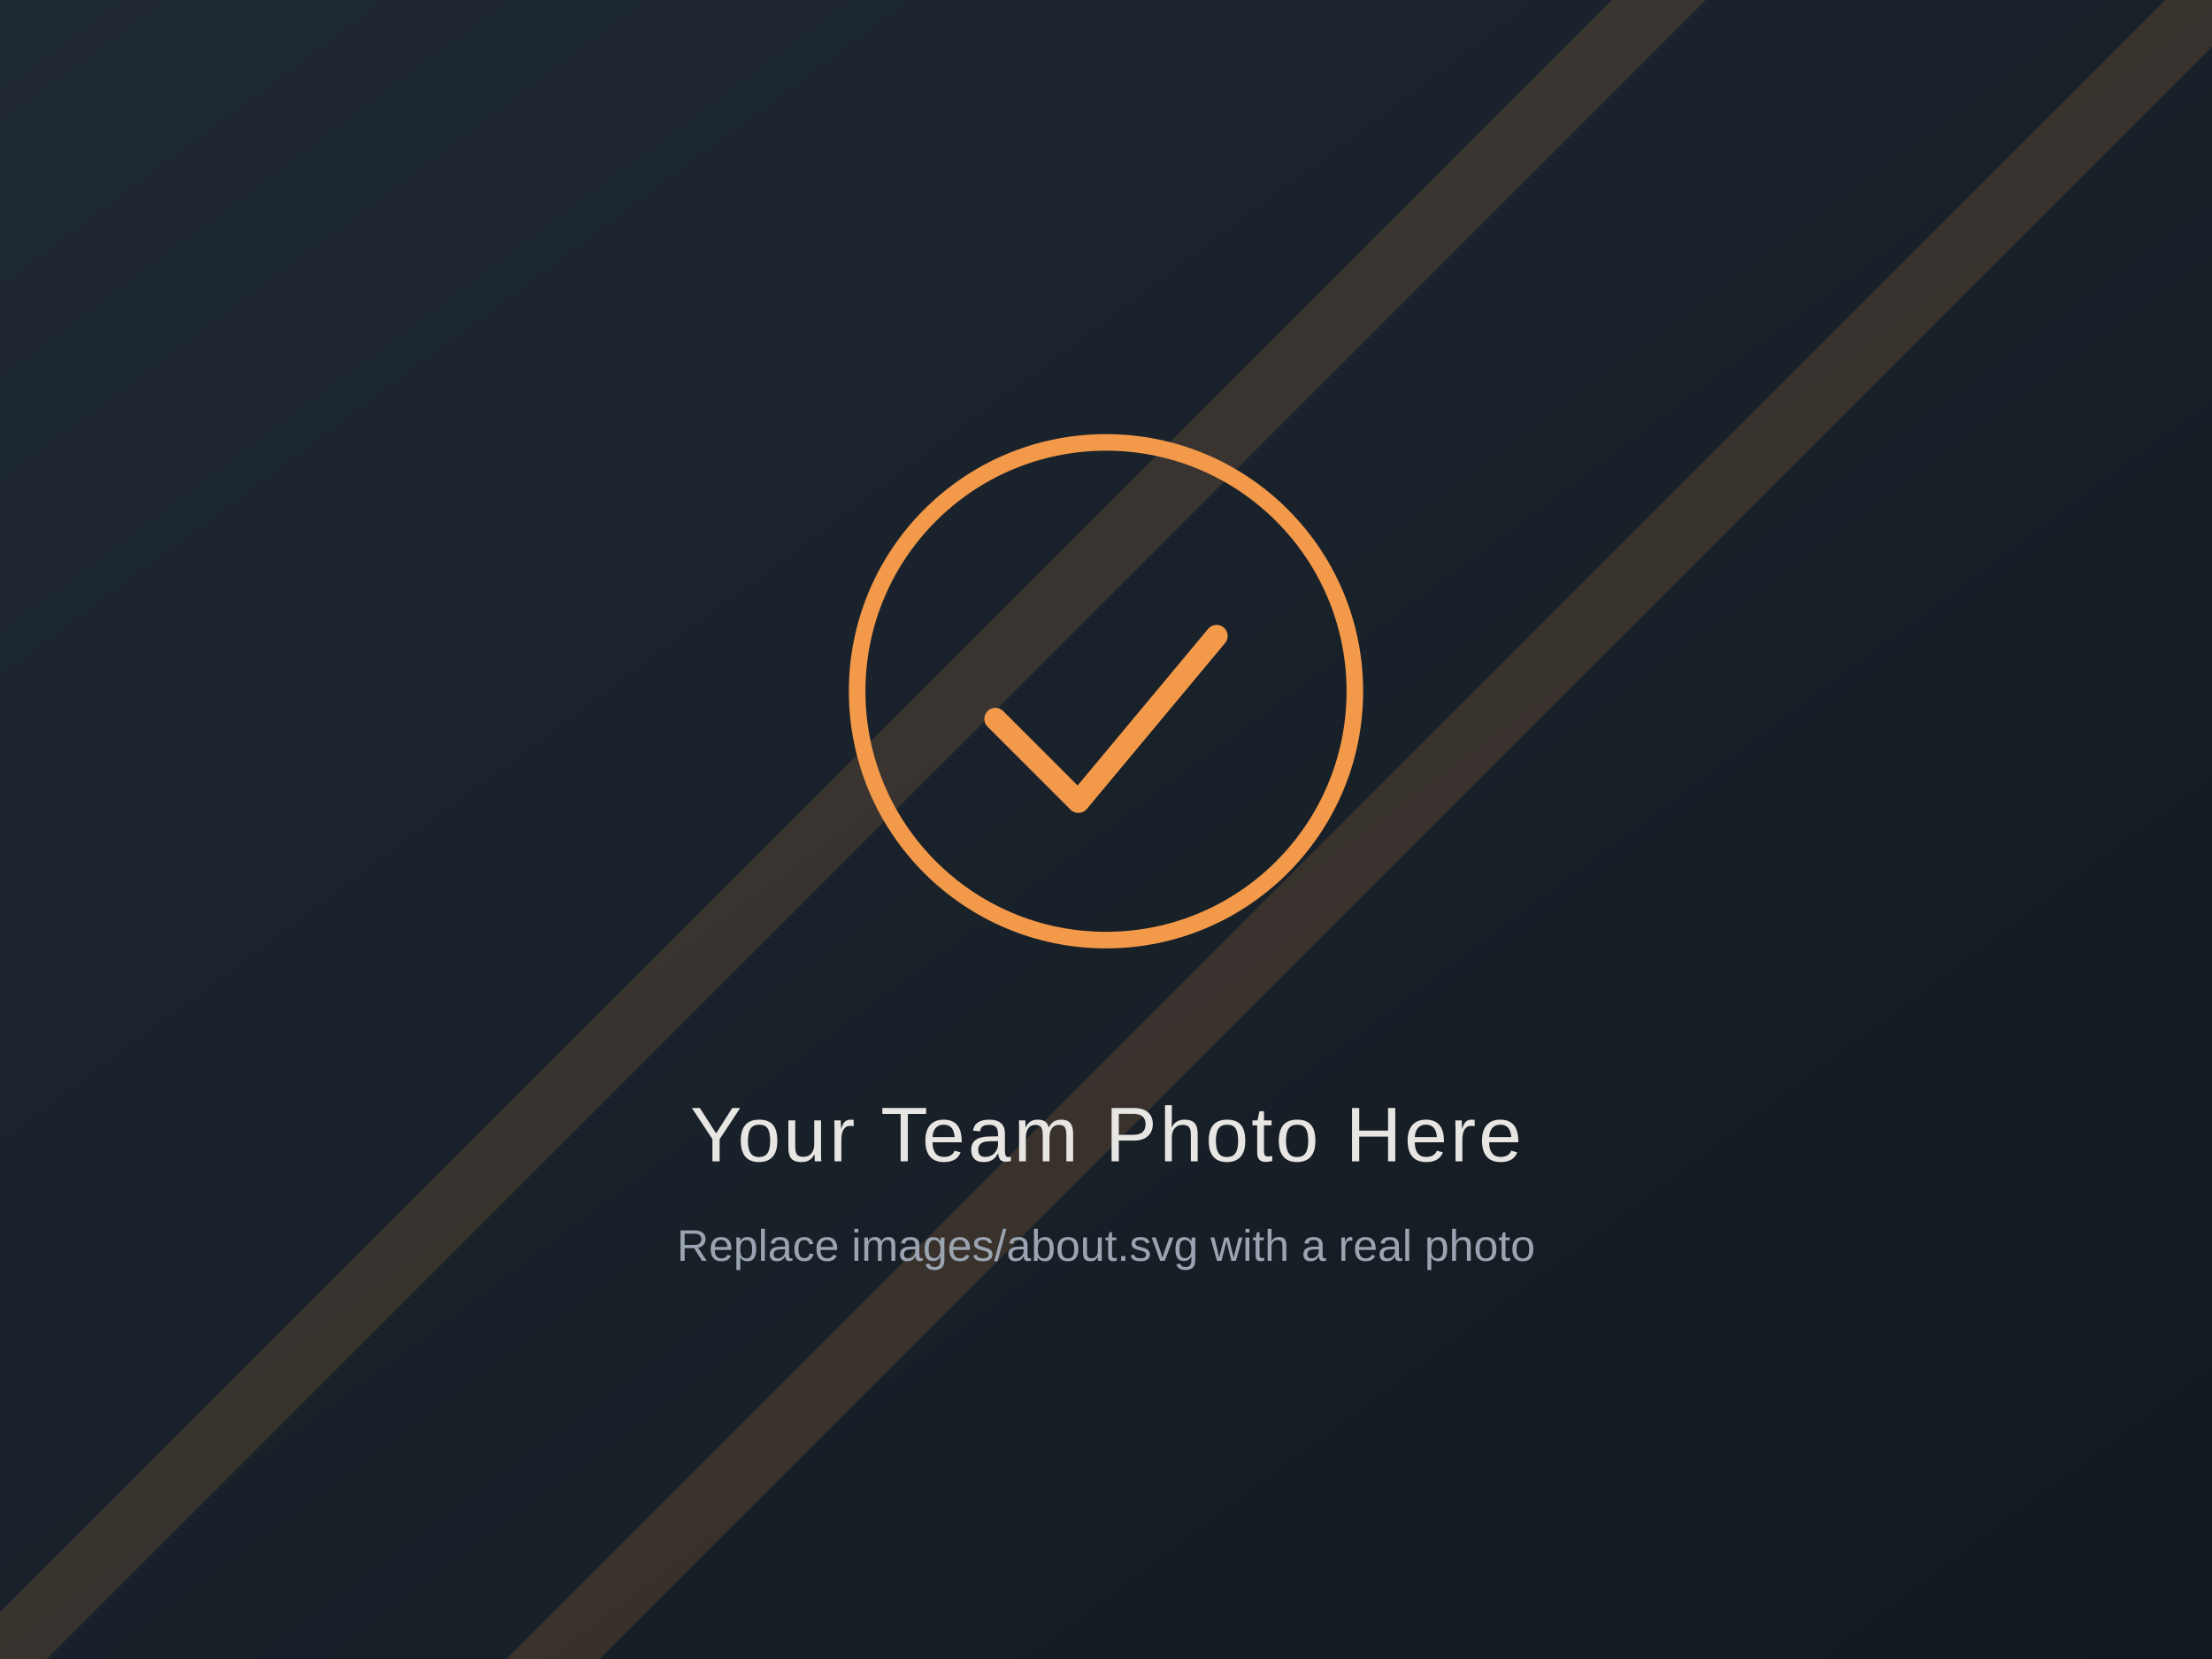
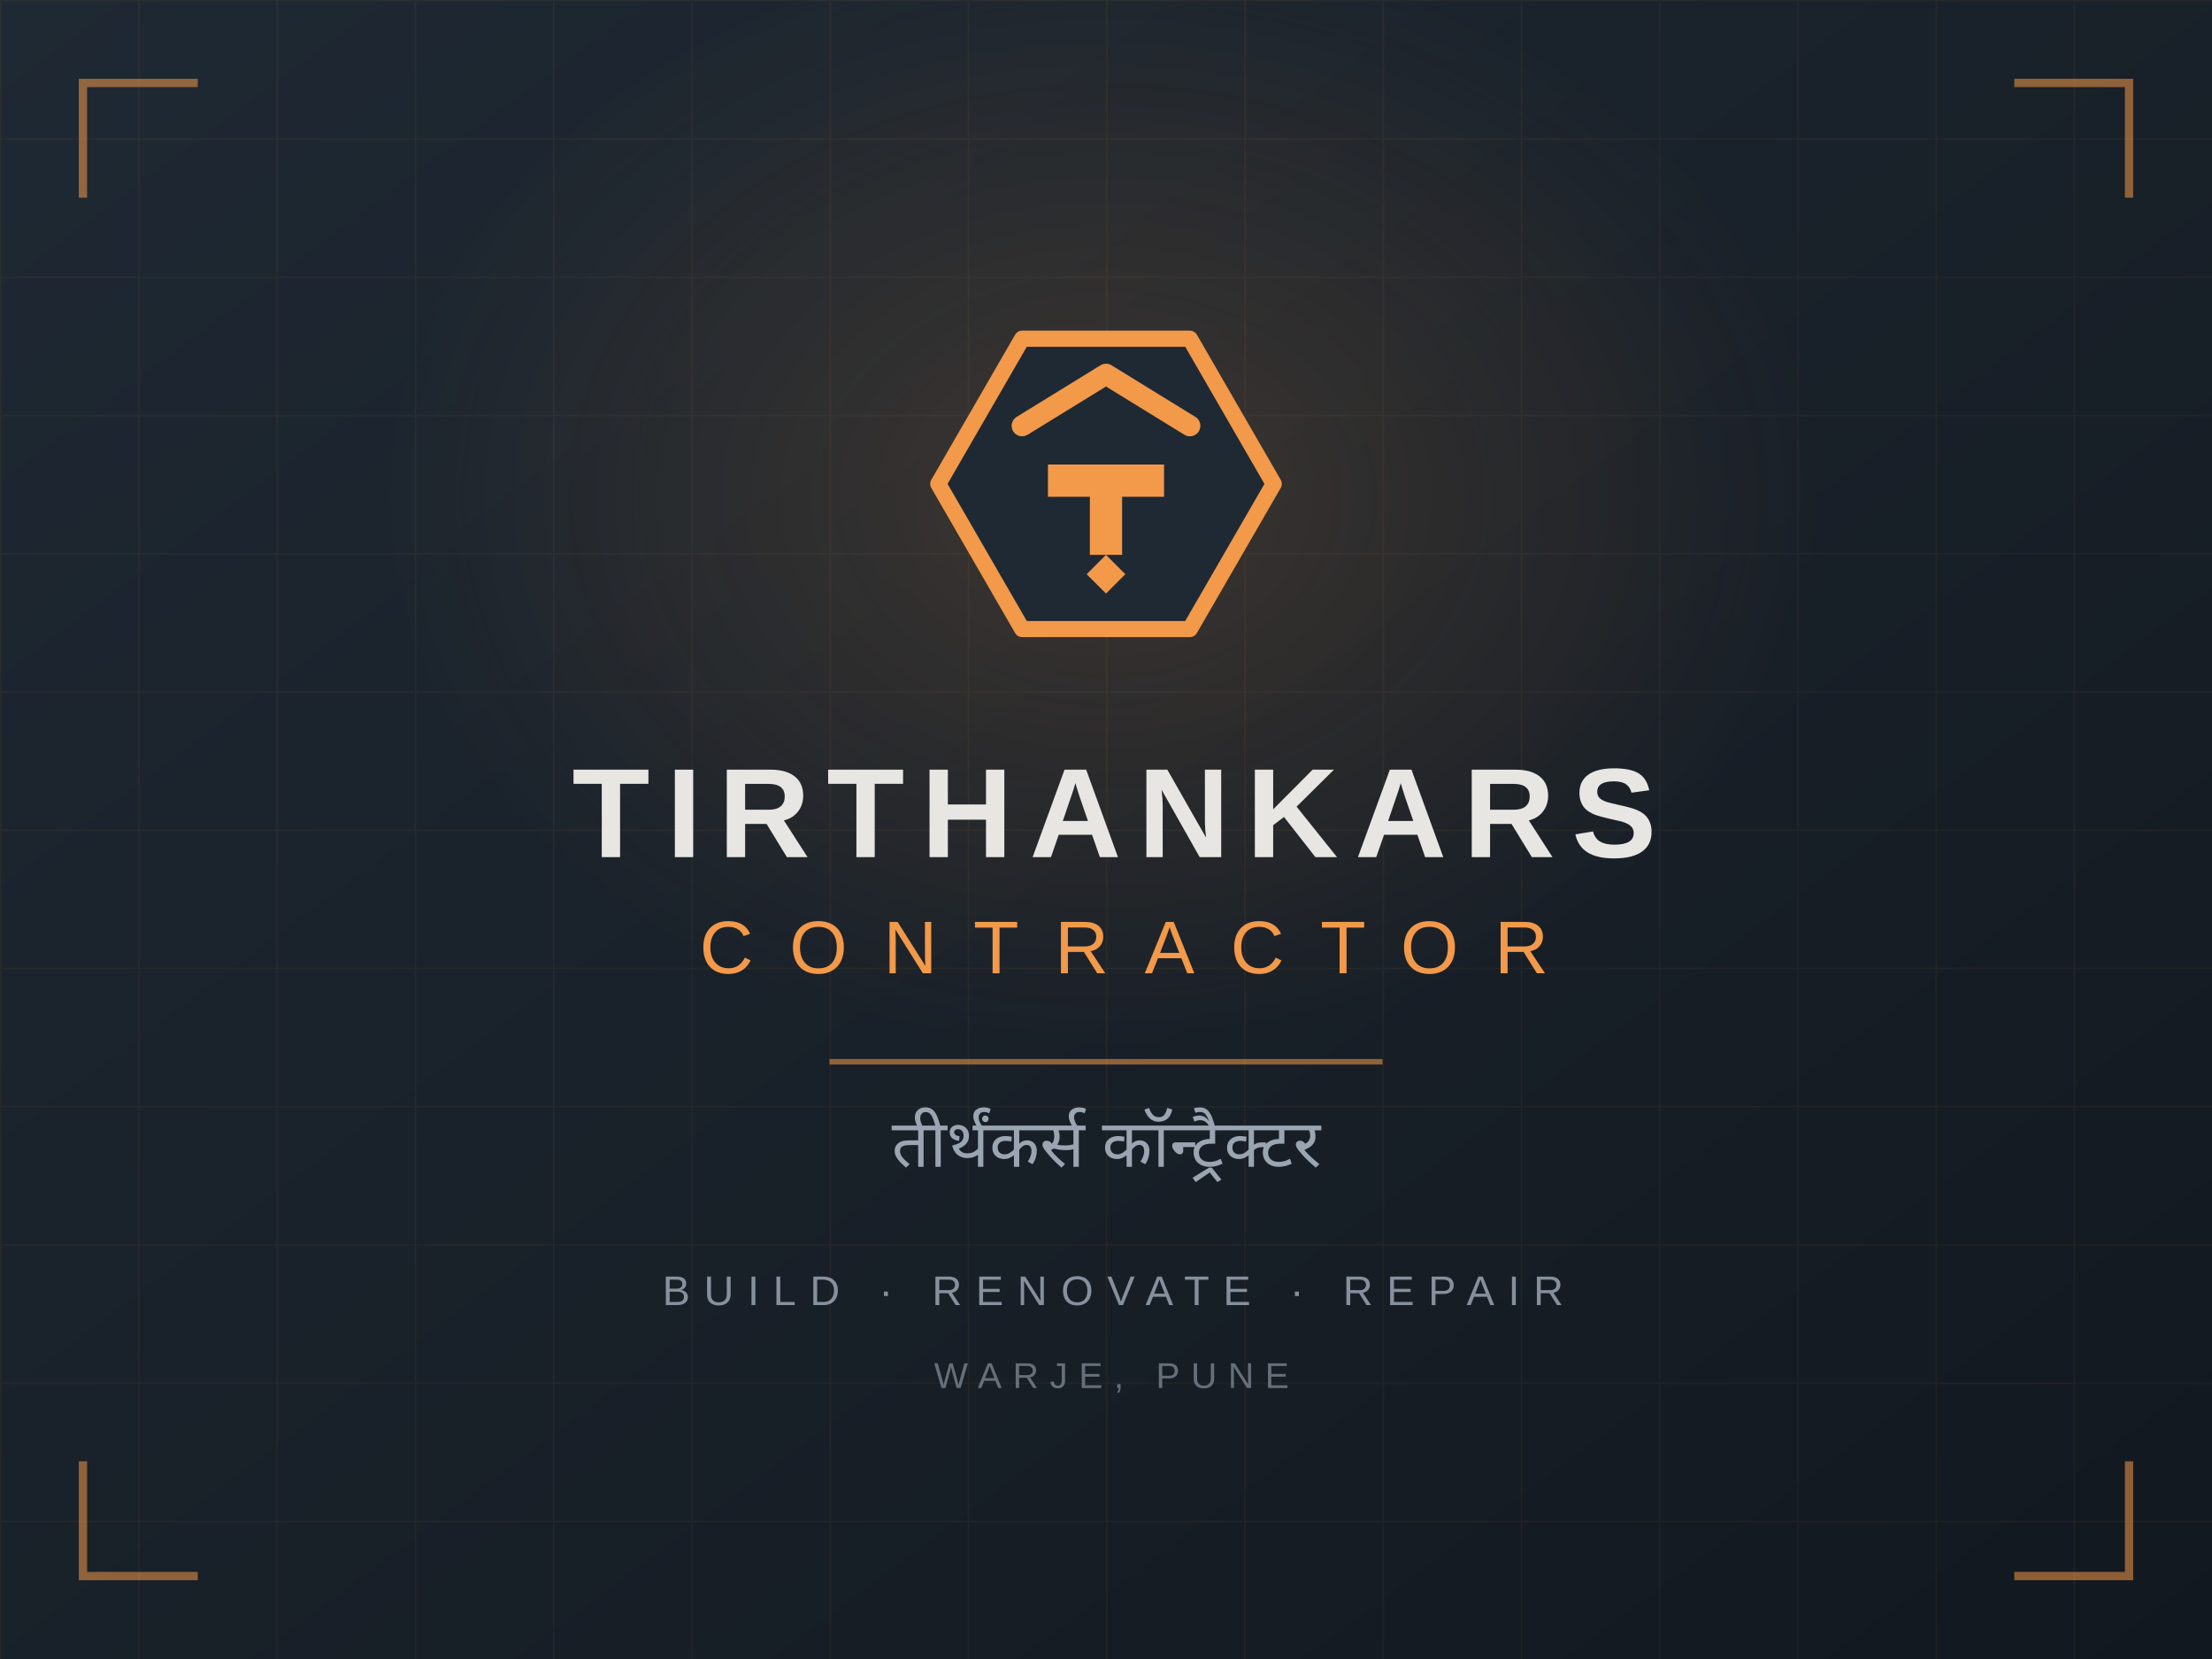
- <svg xmlns="http://www.w3.org/2000/svg" viewBox="0 0 800 600" role="img" aria-label="Placeholder photo of the Tirthankars Contractor team">
+ <svg xmlns="http://www.w3.org/2000/svg" viewBox="0 0 800 600" role="img" aria-label="Tirthankars Contractor logo">
  <defs>
-     <linearGradient id="bg-about" x1="0" y1="0" x2="1" y2="1">
+     <linearGradient id="card-bg" x1="0" y1="0" x2="1" y2="1">
      <stop offset="0%" stop-color="#1f2933" />
      <stop offset="100%" stop-color="#12181f" />
    </linearGradient>
+     <radialGradient id="badge-glow" cx="0.5" cy="0.5" r="0.5">
+       <stop offset="0%" stop-color="#f2994a" stop-opacity="0.16" />
+       <stop offset="100%" stop-color="#f2994a" stop-opacity="0" />
+     </radialGradient>
+     <pattern id="blueprint" width="50" height="50" patternUnits="userSpaceOnUse">
+       <path d="M50 0 L0 0 L0 50" fill="none" stroke="#f2994a" stroke-width="1" stroke-opacity="0.06" />
+     </pattern>
  </defs>
-   <rect width="800" height="600" fill="url(#bg-about)" />
-   <g opacity="0.15" stroke="#f2994a" stroke-width="24">
-     <line x1="-50" y1="650" x2="650" y2="-50" />
-     <line x1="150" y1="650" x2="850" y2="-50" />
+   <rect width="800" height="600" fill="url(#card-bg)" />
+   <rect width="800" height="600" fill="url(#blueprint)" />
+   <ellipse cx="400" cy="180" rx="260" ry="200" fill="url(#badge-glow)" />
+   <g fill="none" stroke="#f2994a" stroke-width="3" stroke-opacity="0.55" stroke-linecap="square">
+     <path d="M30 70 V30 H70" />
+     <path d="M730 30 H770 V70" />
+     <path d="M30 530 V570 H70" />
+     <path d="M770 530 V570 H730" />
  </g>
-   <circle cx="400" cy="250" r="90" fill="none" stroke="#f2994a" stroke-width="6" />
-   <g stroke="#f2994a" stroke-width="8" fill="none" stroke-linecap="round" stroke-linejoin="round">
-     <path d="M360 260 l30 30 l50 -60" />
+   <g transform="translate(330 105) scale(1.1667)">
+     <polygon points="112,60 86,105 34,105 8,60 34,15 86,15" fill="#1f2933" stroke="#f2994a" stroke-width="5" stroke-linejoin="round" />
+     <path d="M34 42 L60 26 L86 42" fill="none" stroke="#f2994a" stroke-width="6.5" stroke-linecap="round" stroke-linejoin="round" />
+     <path d="M42 54 H78 V64 H65 V82 H55 V64 H42 Z" fill="#f2994a" />
+     <path d="M60 82 L66 88 L60 94 L54 88 Z" fill="#f2994a" />
  </g>
-   <text x="400" y="420" text-anchor="middle" font-family="Arial, sans-serif" font-size="28" fill="#e8e6e3" letter-spacing="1">Your Team Photo Here</text>
-   <text x="400" y="456" text-anchor="middle" font-family="Arial, sans-serif" font-size="16" fill="#9aa5b1">Replace images/about.svg with a real photo</text>
+   <text x="403" y="310" text-anchor="middle" font-family="Arial, Helvetica, sans-serif" font-size="46" font-weight="bold" letter-spacing="6" fill="#e8e6e3">TIRTHANKARS</text>
+   <text x="406.5" y="352" text-anchor="middle" font-family="Arial, Helvetica, sans-serif" font-size="27" letter-spacing="13" fill="#f2994a">CONTRACTOR</text>
+   <line x1="300" y1="384" x2="500" y2="384" stroke="#f2994a" stroke-width="2" stroke-opacity="0.55" />
+   <text x="400" y="422" text-anchor="middle" font-family="'Nirmala UI', 'Kohinoor Devanagari', 'Noto Sans Devanagari', Arial, sans-serif" font-size="24" fill="#9aa5b1">तीर्थंकर्स कॉन्ट्रैक्टर</text>
+   <text x="402.5" y="472" text-anchor="middle" font-family="Arial, Helvetica, sans-serif" font-size="15" letter-spacing="5" fill="#9aa5b1" fill-opacity="0.85">BUILD · RENOVATE · REPAIR</text>
+   <text x="402" y="502" text-anchor="middle" font-family="Arial, Helvetica, sans-serif" font-size="13" letter-spacing="4" fill="#9aa5b1" fill-opacity="0.6">WARJE, PUNE</text>
</svg>
